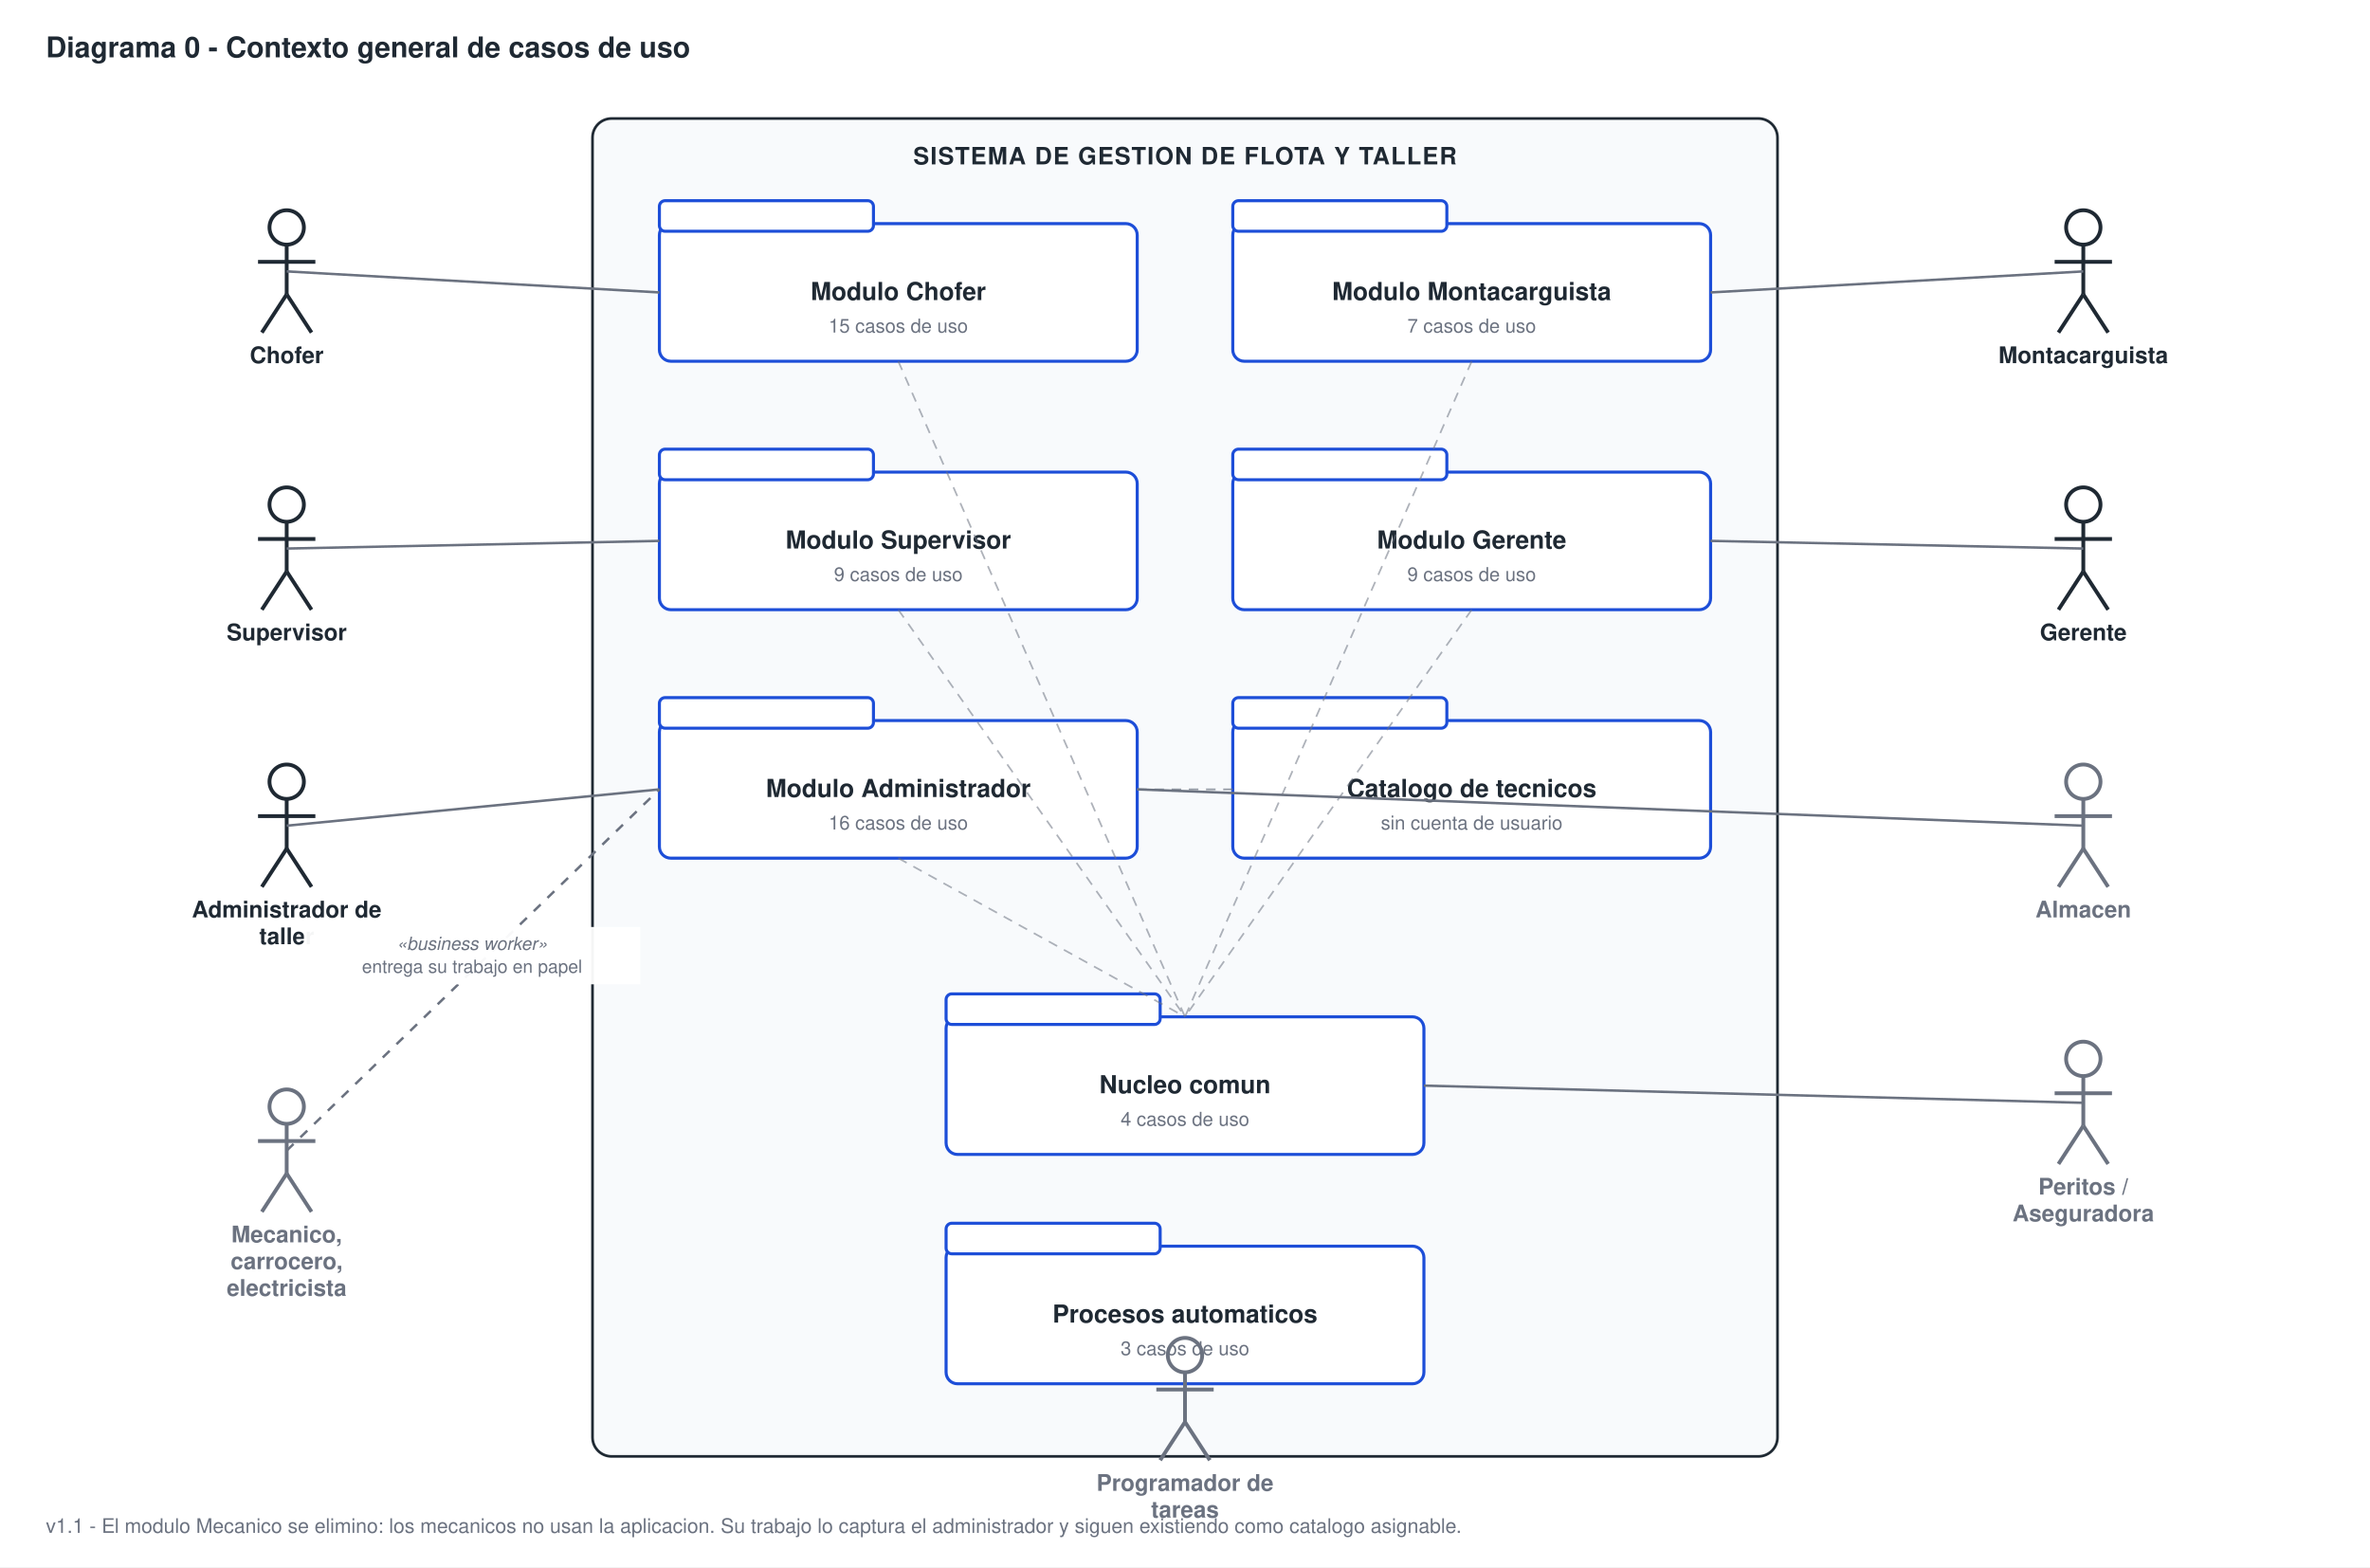
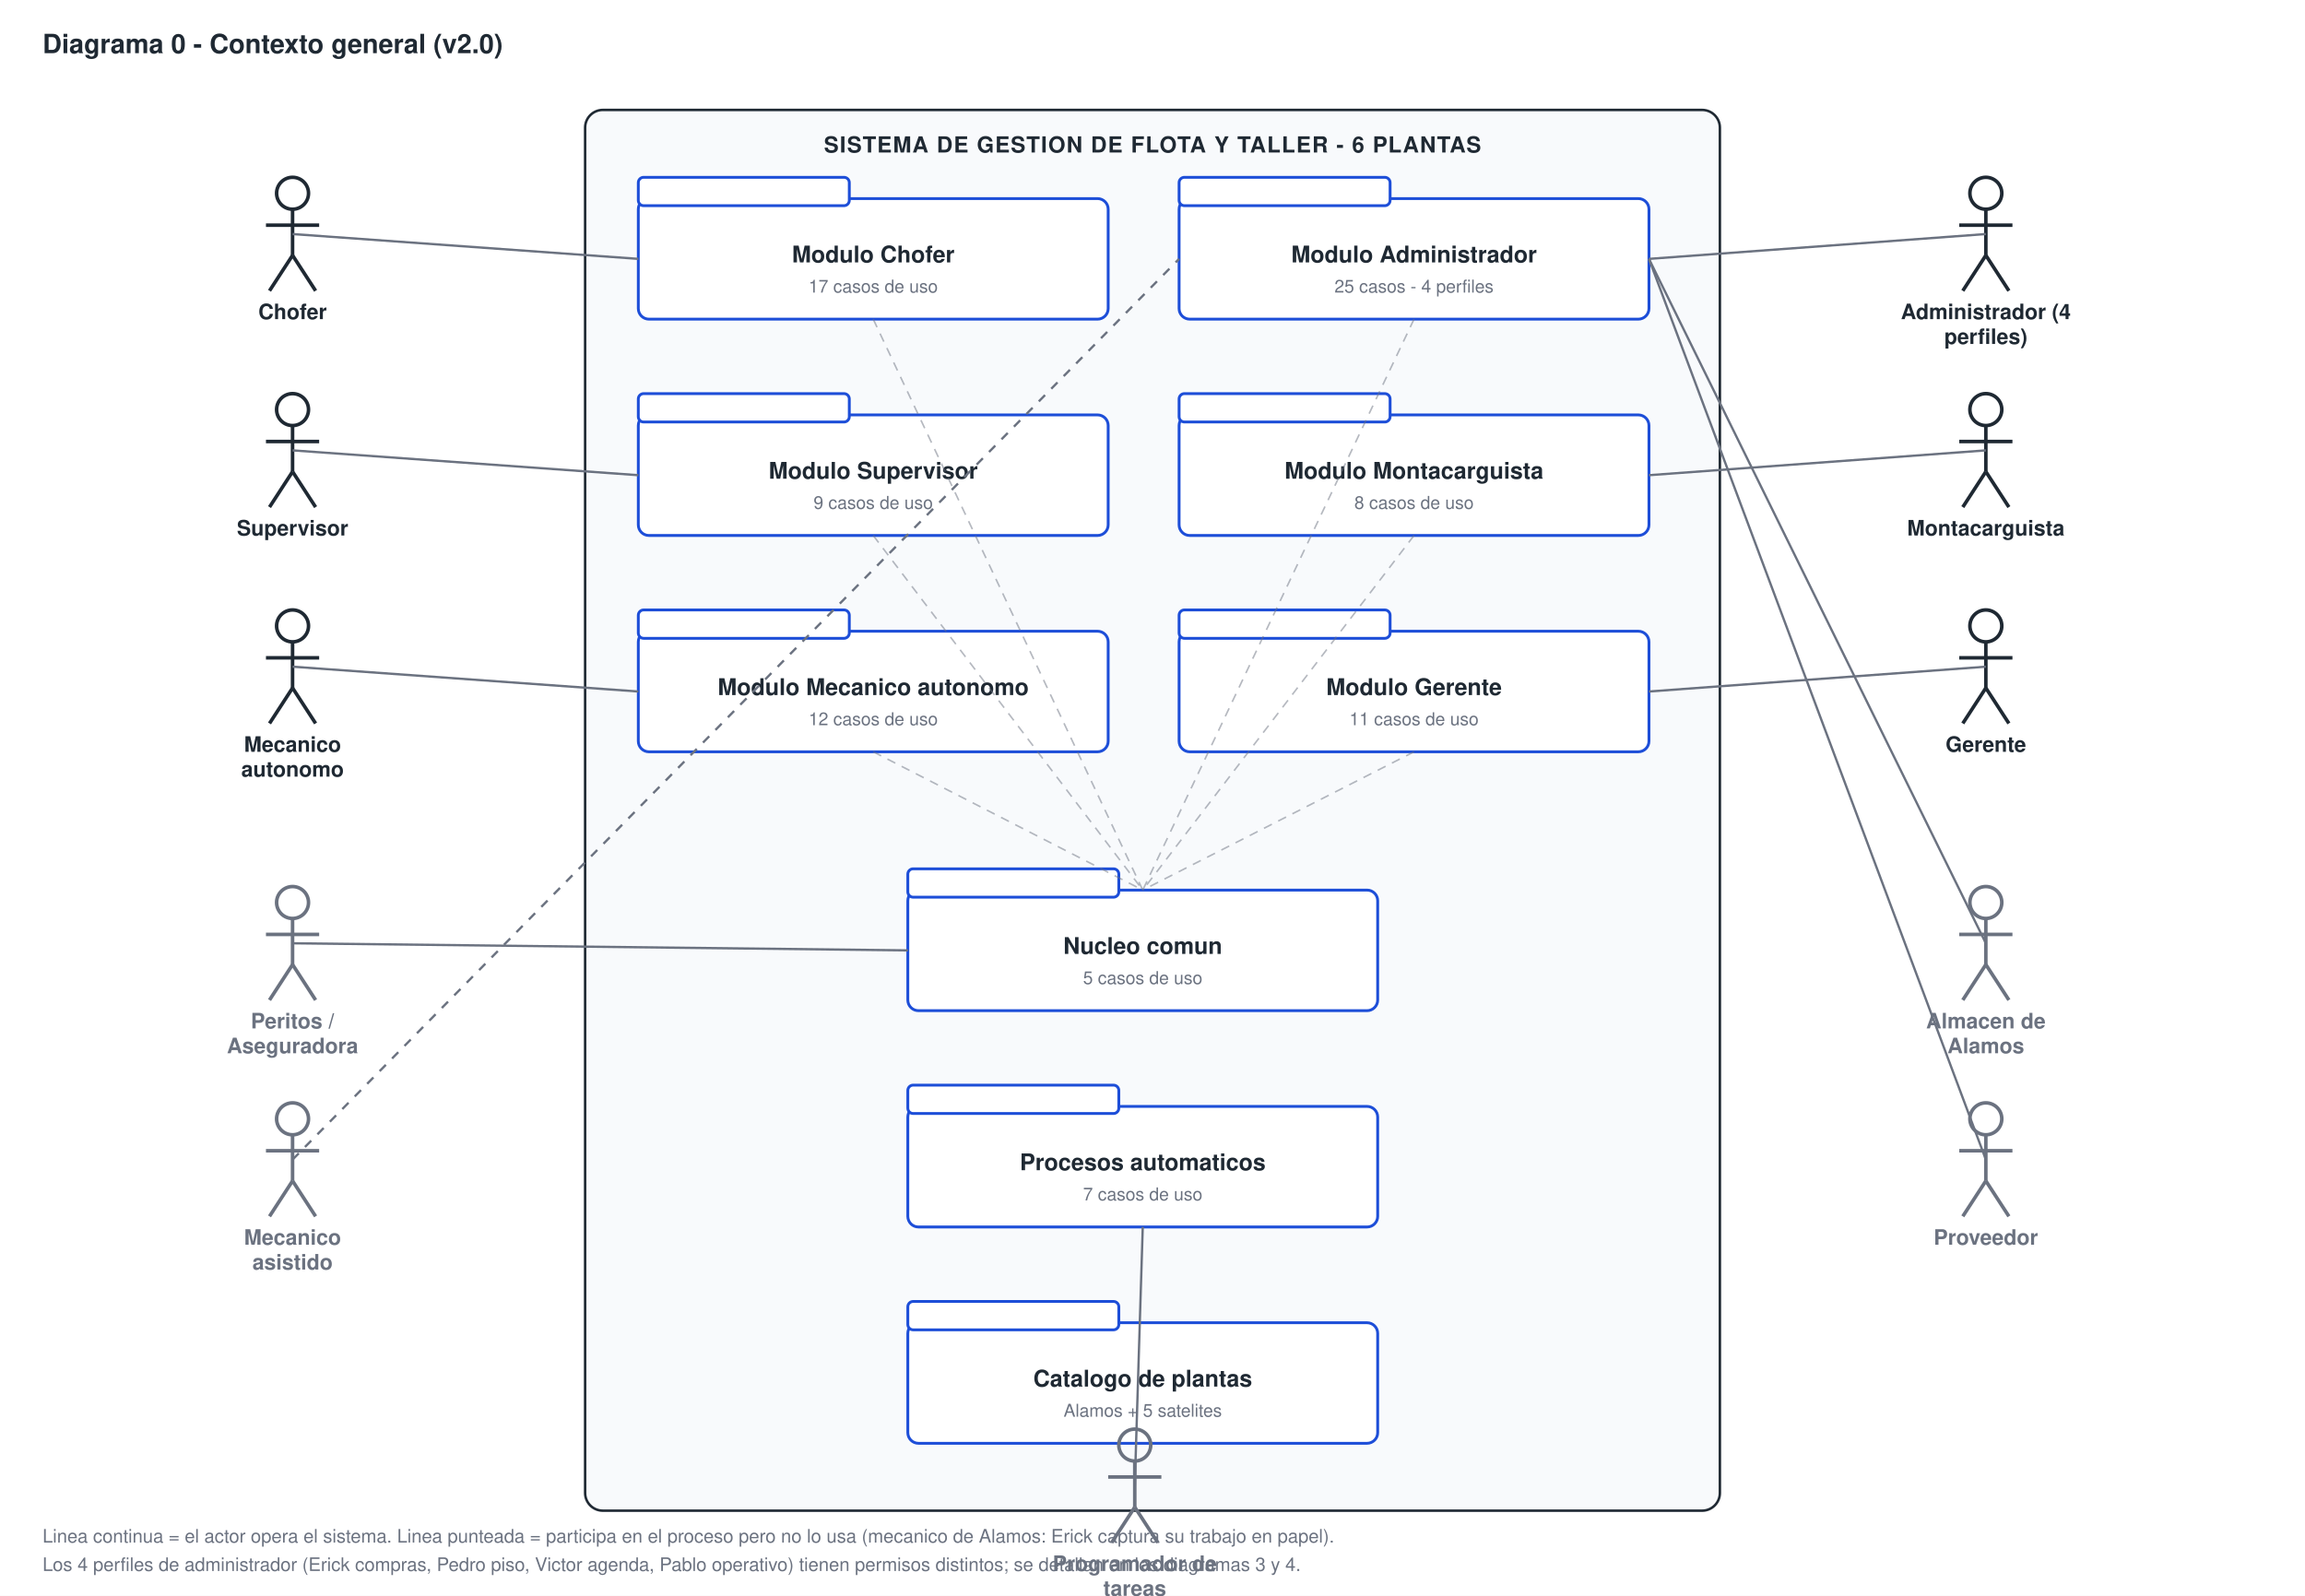
- <svg xmlns="http://www.w3.org/2000/svg" width="1240" height="820" viewBox="0 0 1240 820">
+ <svg xmlns="http://www.w3.org/2000/svg" width="1300" height="900" viewBox="0 0 1300 900">
  <defs>
    <marker id="oarrow" markerWidth="10" markerHeight="10" refX="9" refY="3.5" orient="auto">
      <path d="M0,0 L9,3.5 L0,7" fill="none" stroke="#6b7280" stroke-width="1.2" />
    </marker>
    <marker id="tri" markerWidth="12" markerHeight="12" refX="11" refY="5" orient="auto">
      <path d="M0,0 L11,5 L0,10 Z" fill="#ffffff" stroke="#6b7280" stroke-width="1.2" />
    </marker>
  </defs>
-   <rect width="1240" height="820" fill="#ffffff" />
-   <text x="24" y="30" font-family="Segoe UI, Helvetica, Arial, sans-serif" font-size="15" font-weight="700" fill="#1f2933">Diagrama 0 - Contexto general de casos de uso</text>
-   <rect x="310" y="62" width="620" height="700" rx="10" fill="#f8fafc" stroke="#1f2933" stroke-width="1.4" />
-   <text x="620.0" y="86" font-family="Segoe UI, Helvetica, Arial, sans-serif" font-size="12.5" font-weight="700" fill="#1f2933" text-anchor="middle" letter-spacing="0.6">SISTEMA DE GESTION DE FLOTA Y TALLER</text>
-   <rect x="345" y="117" width="250" height="72" rx="6" fill="#ffffff" stroke="#1d4ed8" stroke-width="1.6" />
-   <rect x="345" y="105" width="112" height="16" rx="3" fill="#ffffff" stroke="#1d4ed8" stroke-width="1.6" />
-   <text x="470" y="157" font-family="Segoe UI, Helvetica, Arial, sans-serif" font-size="13" font-weight="700" fill="#1f2933" text-anchor="middle">Modulo Chofer</text>
-   <text x="470" y="174" font-family="Segoe UI, Helvetica, Arial, sans-serif" font-size="10" fill="#6b7280" text-anchor="middle">15 casos de uso</text>
-   <rect x="345" y="247" width="250" height="72" rx="6" fill="#ffffff" stroke="#1d4ed8" stroke-width="1.6" />
-   <rect x="345" y="235" width="112" height="16" rx="3" fill="#ffffff" stroke="#1d4ed8" stroke-width="1.6" />
-   <text x="470" y="287" font-family="Segoe UI, Helvetica, Arial, sans-serif" font-size="13" font-weight="700" fill="#1f2933" text-anchor="middle">Modulo Supervisor</text>
-   <text x="470" y="304" font-family="Segoe UI, Helvetica, Arial, sans-serif" font-size="10" fill="#6b7280" text-anchor="middle">9 casos de uso</text>
-   <rect x="345" y="377" width="250" height="72" rx="6" fill="#ffffff" stroke="#1d4ed8" stroke-width="1.6" />
-   <rect x="345" y="365" width="112" height="16" rx="3" fill="#ffffff" stroke="#1d4ed8" stroke-width="1.6" />
-   <text x="470" y="417" font-family="Segoe UI, Helvetica, Arial, sans-serif" font-size="13" font-weight="700" fill="#1f2933" text-anchor="middle">Modulo Administrador</text>
-   <text x="470" y="434" font-family="Segoe UI, Helvetica, Arial, sans-serif" font-size="10" fill="#6b7280" text-anchor="middle">16 casos de uso</text>
-   <rect x="645" y="117" width="250" height="72" rx="6" fill="#ffffff" stroke="#1d4ed8" stroke-width="1.6" />
-   <rect x="645" y="105" width="112" height="16" rx="3" fill="#ffffff" stroke="#1d4ed8" stroke-width="1.6" />
-   <text x="770" y="157" font-family="Segoe UI, Helvetica, Arial, sans-serif" font-size="13" font-weight="700" fill="#1f2933" text-anchor="middle">Modulo Montacarguista</text>
-   <text x="770" y="174" font-family="Segoe UI, Helvetica, Arial, sans-serif" font-size="10" fill="#6b7280" text-anchor="middle">7 casos de uso</text>
-   <rect x="645" y="247" width="250" height="72" rx="6" fill="#ffffff" stroke="#1d4ed8" stroke-width="1.6" />
-   <rect x="645" y="235" width="112" height="16" rx="3" fill="#ffffff" stroke="#1d4ed8" stroke-width="1.6" />
-   <text x="770" y="287" font-family="Segoe UI, Helvetica, Arial, sans-serif" font-size="13" font-weight="700" fill="#1f2933" text-anchor="middle">Modulo Gerente</text>
-   <text x="770" y="304" font-family="Segoe UI, Helvetica, Arial, sans-serif" font-size="10" fill="#6b7280" text-anchor="middle">9 casos de uso</text>
-   <rect x="645" y="377" width="250" height="72" rx="6" fill="#ffffff" stroke="#1d4ed8" stroke-width="1.6" />
-   <rect x="645" y="365" width="112" height="16" rx="3" fill="#ffffff" stroke="#1d4ed8" stroke-width="1.6" />
-   <text x="770" y="417" font-family="Segoe UI, Helvetica, Arial, sans-serif" font-size="13" font-weight="700" fill="#1f2933" text-anchor="middle">Catalogo de tecnicos</text>
-   <text x="770" y="434" font-family="Segoe UI, Helvetica, Arial, sans-serif" font-size="10" fill="#6b7280" text-anchor="middle">sin cuenta de usuario</text>
-   <rect x="495" y="532" width="250" height="72" rx="6" fill="#ffffff" stroke="#1d4ed8" stroke-width="1.6" />
-   <rect x="495" y="520" width="112" height="16" rx="3" fill="#ffffff" stroke="#1d4ed8" stroke-width="1.6" />
-   <text x="620" y="572" font-family="Segoe UI, Helvetica, Arial, sans-serif" font-size="13" font-weight="700" fill="#1f2933" text-anchor="middle">Nucleo comun</text>
-   <text x="620" y="589" font-family="Segoe UI, Helvetica, Arial, sans-serif" font-size="10" fill="#6b7280" text-anchor="middle">4 casos de uso</text>
-   <rect x="495" y="652" width="250" height="72" rx="6" fill="#ffffff" stroke="#1d4ed8" stroke-width="1.6" />
-   <rect x="495" y="640" width="112" height="16" rx="3" fill="#ffffff" stroke="#1d4ed8" stroke-width="1.6" />
-   <text x="620" y="692" font-family="Segoe UI, Helvetica, Arial, sans-serif" font-size="13" font-weight="700" fill="#1f2933" text-anchor="middle">Procesos automaticos</text>
-   <text x="620" y="709" font-family="Segoe UI, Helvetica, Arial, sans-serif" font-size="10" fill="#6b7280" text-anchor="middle">3 casos de uso</text>
-   <circle cx="150" cy="119" r="9" fill="none" stroke="#1f2933" stroke-width="2" />
-   <line x1="150" y1="128" x2="150" y2="154" stroke="#1f2933" stroke-width="2" />
-   <line x1="135" y1="137" x2="165" y2="137" stroke="#1f2933" stroke-width="2" />
-   <line x1="150" y1="154" x2="137" y2="174" stroke="#1f2933" stroke-width="2" />
-   <line x1="150" y1="154" x2="163" y2="174" stroke="#1f2933" stroke-width="2" />
-   <text x="150" y="190" font-family="Segoe UI, Helvetica, Arial, sans-serif" font-size="12" font-weight="600" fill="#1f2933" text-anchor="middle">Chofer</text>
-   <circle cx="150" cy="264" r="9" fill="none" stroke="#1f2933" stroke-width="2" />
-   <line x1="150" y1="273" x2="150" y2="299" stroke="#1f2933" stroke-width="2" />
-   <line x1="135" y1="282" x2="165" y2="282" stroke="#1f2933" stroke-width="2" />
-   <line x1="150" y1="299" x2="137" y2="319" stroke="#1f2933" stroke-width="2" />
-   <line x1="150" y1="299" x2="163" y2="319" stroke="#1f2933" stroke-width="2" />
-   <text x="150" y="335" font-family="Segoe UI, Helvetica, Arial, sans-serif" font-size="12" font-weight="600" fill="#1f2933" text-anchor="middle">Supervisor</text>
-   <circle cx="150" cy="409" r="9" fill="none" stroke="#1f2933" stroke-width="2" />
-   <line x1="150" y1="418" x2="150" y2="444" stroke="#1f2933" stroke-width="2" />
-   <line x1="135" y1="427" x2="165" y2="427" stroke="#1f2933" stroke-width="2" />
-   <line x1="150" y1="444" x2="137" y2="464" stroke="#1f2933" stroke-width="2" />
-   <line x1="150" y1="444" x2="163" y2="464" stroke="#1f2933" stroke-width="2" />
-   <text x="150" y="480" font-family="Segoe UI, Helvetica, Arial, sans-serif" font-size="12" font-weight="600" fill="#1f2933" text-anchor="middle">Administrador de</text>
-   <text x="150" y="494" font-family="Segoe UI, Helvetica, Arial, sans-serif" font-size="12" font-weight="600" fill="#1f2933" text-anchor="middle">taller</text>
-   <circle cx="1090" cy="119" r="9" fill="none" stroke="#1f2933" stroke-width="2" />
-   <line x1="1090" y1="128" x2="1090" y2="154" stroke="#1f2933" stroke-width="2" />
-   <line x1="1075" y1="137" x2="1105" y2="137" stroke="#1f2933" stroke-width="2" />
-   <line x1="1090" y1="154" x2="1077" y2="174" stroke="#1f2933" stroke-width="2" />
-   <line x1="1090" y1="154" x2="1103" y2="174" stroke="#1f2933" stroke-width="2" />
-   <text x="1090" y="190" font-family="Segoe UI, Helvetica, Arial, sans-serif" font-size="12" font-weight="600" fill="#1f2933" text-anchor="middle">Montacarguista</text>
-   <circle cx="1090" cy="264" r="9" fill="none" stroke="#1f2933" stroke-width="2" />
-   <line x1="1090" y1="273" x2="1090" y2="299" stroke="#1f2933" stroke-width="2" />
-   <line x1="1075" y1="282" x2="1105" y2="282" stroke="#1f2933" stroke-width="2" />
-   <line x1="1090" y1="299" x2="1077" y2="319" stroke="#1f2933" stroke-width="2" />
-   <line x1="1090" y1="299" x2="1103" y2="319" stroke="#1f2933" stroke-width="2" />
-   <text x="1090" y="335" font-family="Segoe UI, Helvetica, Arial, sans-serif" font-size="12" font-weight="600" fill="#1f2933" text-anchor="middle">Gerente</text>
-   <circle cx="1090" cy="409" r="9" fill="none" stroke="#6b7280" stroke-width="2" />
-   <line x1="1090" y1="418" x2="1090" y2="444" stroke="#6b7280" stroke-width="2" />
-   <line x1="1075" y1="427" x2="1105" y2="427" stroke="#6b7280" stroke-width="2" />
-   <line x1="1090" y1="444" x2="1077" y2="464" stroke="#6b7280" stroke-width="2" />
-   <line x1="1090" y1="444" x2="1103" y2="464" stroke="#6b7280" stroke-width="2" />
-   <text x="1090" y="480" font-family="Segoe UI, Helvetica, Arial, sans-serif" font-size="12" font-weight="600" fill="#6b7280" text-anchor="middle">Almacen</text>
-   <circle cx="1090" cy="554" r="9" fill="none" stroke="#6b7280" stroke-width="2" />
-   <line x1="1090" y1="563" x2="1090" y2="589" stroke="#6b7280" stroke-width="2" />
-   <line x1="1075" y1="572" x2="1105" y2="572" stroke="#6b7280" stroke-width="2" />
-   <line x1="1090" y1="589" x2="1077" y2="609" stroke="#6b7280" stroke-width="2" />
-   <line x1="1090" y1="589" x2="1103" y2="609" stroke="#6b7280" stroke-width="2" />
-   <text x="1090" y="625" font-family="Segoe UI, Helvetica, Arial, sans-serif" font-size="12" font-weight="600" fill="#6b7280" text-anchor="middle">Peritos /</text>
-   <text x="1090" y="639" font-family="Segoe UI, Helvetica, Arial, sans-serif" font-size="12" font-weight="600" fill="#6b7280" text-anchor="middle">Aseguradora</text>
-   <circle cx="150" cy="579" r="9" fill="none" stroke="#6b7280" stroke-width="2" />
-   <line x1="150" y1="588" x2="150" y2="614" stroke="#6b7280" stroke-width="2" />
-   <line x1="135" y1="597" x2="165" y2="597" stroke="#6b7280" stroke-width="2" />
-   <line x1="150" y1="614" x2="137" y2="634" stroke="#6b7280" stroke-width="2" />
-   <line x1="150" y1="614" x2="163" y2="634" stroke="#6b7280" stroke-width="2" />
-   <text x="150" y="650" font-family="Segoe UI, Helvetica, Arial, sans-serif" font-size="12" font-weight="600" fill="#6b7280" text-anchor="middle">Mecanico,</text>
-   <text x="150" y="664" font-family="Segoe UI, Helvetica, Arial, sans-serif" font-size="12" font-weight="600" fill="#6b7280" text-anchor="middle">carrocero,</text>
-   <text x="150" y="678" font-family="Segoe UI, Helvetica, Arial, sans-serif" font-size="12" font-weight="600" fill="#6b7280" text-anchor="middle">electricista</text>
-   <circle cx="620" cy="709" r="9" fill="none" stroke="#6b7280" stroke-width="2" />
-   <line x1="620" y1="718" x2="620" y2="744" stroke="#6b7280" stroke-width="2" />
-   <line x1="605" y1="727" x2="635" y2="727" stroke="#6b7280" stroke-width="2" />
-   <line x1="620" y1="744" x2="607" y2="764" stroke="#6b7280" stroke-width="2" />
-   <line x1="620" y1="744" x2="633" y2="764" stroke="#6b7280" stroke-width="2" />
-   <text x="620" y="780" font-family="Segoe UI, Helvetica, Arial, sans-serif" font-size="12" font-weight="600" fill="#6b7280" text-anchor="middle">Programador de</text>
-   <text x="620" y="794" font-family="Segoe UI, Helvetica, Arial, sans-serif" font-size="12" font-weight="600" fill="#6b7280" text-anchor="middle">tareas</text>
-   <line x1="150" y1="142" x2="345" y2="153" stroke="#6b7280" stroke-width="1.3" />
-   <line x1="150" y1="287" x2="345" y2="283" stroke="#6b7280" stroke-width="1.3" />
-   <line x1="150" y1="432" x2="345" y2="413" stroke="#6b7280" stroke-width="1.3" />
-   <line x1="1090" y1="142" x2="895" y2="153" stroke="#6b7280" stroke-width="1.3" />
-   <line x1="1090" y1="287" x2="895" y2="283" stroke="#6b7280" stroke-width="1.3" />
-   <line x1="1090" y1="432" x2="595" y2="413" stroke="#6b7280" stroke-width="1.3" />
-   <line x1="1090" y1="577" x2="745" y2="568" stroke="#6b7280" stroke-width="1.3" />
-   <line x1="150" y1="602" x2="345" y2="413" stroke="#6b7280" stroke-width="1.3" stroke-dasharray="5 5" />
-   <rect x="159" y="485" width="176" height="30" fill="#ffffff" opacity="0.95" />
-   <text x="247" y="497" font-family="Segoe UI, Helvetica, Arial, sans-serif" font-size="9.5" fill="#6b7280" text-anchor="middle" font-style="italic">«business worker»</text>
-   <text x="247" y="509" font-family="Segoe UI, Helvetica, Arial, sans-serif" font-size="9.5" fill="#6b7280" text-anchor="middle">entrega su trabajo en papel</text>
-   <line x1="620" y1="732" x2="620" y2="724" stroke="#6b7280" stroke-width="1.3" />
-   <line x1="470" y1="189" x2="620" y2="532" stroke="#6b7280" stroke-width="0.9" stroke-dasharray="5 4" opacity="0.55" />
-   <line x1="470" y1="319" x2="620" y2="532" stroke="#6b7280" stroke-width="0.9" stroke-dasharray="5 4" opacity="0.55" />
-   <line x1="470" y1="449" x2="620" y2="532" stroke="#6b7280" stroke-width="0.9" stroke-dasharray="5 4" opacity="0.55" />
-   <line x1="770" y1="189" x2="620" y2="532" stroke="#6b7280" stroke-width="0.9" stroke-dasharray="5 4" opacity="0.55" />
-   <line x1="770" y1="319" x2="620" y2="532" stroke="#6b7280" stroke-width="0.9" stroke-dasharray="5 4" opacity="0.55" />
-   <line x1="595" y1="413" x2="645" y2="413" stroke="#6b7280" stroke-width="0.9" stroke-dasharray="5 4" opacity="0.7" />
-   <text x="24" y="802" font-family="Segoe UI, Helvetica, Arial, sans-serif" font-size="10.5" fill="#6b7280">v1.1 - El modulo Mecanico se elimino: los mecanicos no usan la aplicacion. Su trabajo lo captura el administrador y siguen existiendo como catalogo asignable.</text>
+   <rect width="1300" height="900" fill="#ffffff" />
+   <text x="24" y="30" font-family="Segoe UI, Helvetica, Arial, sans-serif" font-size="15" font-weight="700" fill="#1f2933">Diagrama 0 - Contexto general (v2.0)</text>
+   <rect x="330" y="62" width="640" height="790" rx="10" fill="#f8fafc" stroke="#1f2933" stroke-width="1.4" />
+   <text x="650.0" y="86" font-family="Segoe UI, Helvetica, Arial, sans-serif" font-size="12.5" font-weight="700" fill="#1f2933" text-anchor="middle" letter-spacing="0.6">SISTEMA DE GESTION DE FLOTA Y TALLER  -  6 PLANTAS</text>
+   <rect x="360" y="112" width="265" height="68" rx="6" fill="#ffffff" stroke="#1d4ed8" stroke-width="1.6" />
+   <rect x="360" y="100" width="119" height="16" rx="3" fill="#ffffff" stroke="#1d4ed8" stroke-width="1.6" />
+   <text x="492.5" y="148.0" font-family="Segoe UI, Helvetica, Arial, sans-serif" font-size="13" font-weight="700" fill="#1f2933" text-anchor="middle">Modulo Chofer</text>
+   <text x="492.5" y="165.0" font-family="Segoe UI, Helvetica, Arial, sans-serif" font-size="10" fill="#6b7280" text-anchor="middle">17 casos de uso</text>
+   <rect x="360" y="234" width="265" height="68" rx="6" fill="#ffffff" stroke="#1d4ed8" stroke-width="1.6" />
+   <rect x="360" y="222" width="119" height="16" rx="3" fill="#ffffff" stroke="#1d4ed8" stroke-width="1.6" />
+   <text x="492.5" y="270.0" font-family="Segoe UI, Helvetica, Arial, sans-serif" font-size="13" font-weight="700" fill="#1f2933" text-anchor="middle">Modulo Supervisor</text>
+   <text x="492.5" y="287.0" font-family="Segoe UI, Helvetica, Arial, sans-serif" font-size="10" fill="#6b7280" text-anchor="middle">9 casos de uso</text>
+   <rect x="360" y="356" width="265" height="68" rx="6" fill="#ffffff" stroke="#1d4ed8" stroke-width="1.6" />
+   <rect x="360" y="344" width="119" height="16" rx="3" fill="#ffffff" stroke="#1d4ed8" stroke-width="1.6" />
+   <text x="492.5" y="392.0" font-family="Segoe UI, Helvetica, Arial, sans-serif" font-size="13" font-weight="700" fill="#1f2933" text-anchor="middle">Modulo Mecanico autonomo</text>
+   <text x="492.5" y="409.0" font-family="Segoe UI, Helvetica, Arial, sans-serif" font-size="10" fill="#6b7280" text-anchor="middle">12 casos de uso</text>
+   <rect x="665" y="112" width="265" height="68" rx="6" fill="#ffffff" stroke="#1d4ed8" stroke-width="1.6" />
+   <rect x="665" y="100" width="119" height="16" rx="3" fill="#ffffff" stroke="#1d4ed8" stroke-width="1.6" />
+   <text x="797.5" y="148.0" font-family="Segoe UI, Helvetica, Arial, sans-serif" font-size="13" font-weight="700" fill="#1f2933" text-anchor="middle">Modulo Administrador</text>
+   <text x="797.5" y="165.0" font-family="Segoe UI, Helvetica, Arial, sans-serif" font-size="10" fill="#6b7280" text-anchor="middle">25 casos - 4 perfiles</text>
+   <rect x="665" y="234" width="265" height="68" rx="6" fill="#ffffff" stroke="#1d4ed8" stroke-width="1.6" />
+   <rect x="665" y="222" width="119" height="16" rx="3" fill="#ffffff" stroke="#1d4ed8" stroke-width="1.6" />
+   <text x="797.5" y="270.0" font-family="Segoe UI, Helvetica, Arial, sans-serif" font-size="13" font-weight="700" fill="#1f2933" text-anchor="middle">Modulo Montacarguista</text>
+   <text x="797.5" y="287.0" font-family="Segoe UI, Helvetica, Arial, sans-serif" font-size="10" fill="#6b7280" text-anchor="middle">8 casos de uso</text>
+   <rect x="665" y="356" width="265" height="68" rx="6" fill="#ffffff" stroke="#1d4ed8" stroke-width="1.6" />
+   <rect x="665" y="344" width="119" height="16" rx="3" fill="#ffffff" stroke="#1d4ed8" stroke-width="1.6" />
+   <text x="797.5" y="392.0" font-family="Segoe UI, Helvetica, Arial, sans-serif" font-size="13" font-weight="700" fill="#1f2933" text-anchor="middle">Modulo Gerente</text>
+   <text x="797.5" y="409.0" font-family="Segoe UI, Helvetica, Arial, sans-serif" font-size="10" fill="#6b7280" text-anchor="middle">11 casos de uso</text>
+   <rect x="512" y="502" width="265" height="68" rx="6" fill="#ffffff" stroke="#1d4ed8" stroke-width="1.6" />
+   <rect x="512" y="490" width="119" height="16" rx="3" fill="#ffffff" stroke="#1d4ed8" stroke-width="1.6" />
+   <text x="644.5" y="538.0" font-family="Segoe UI, Helvetica, Arial, sans-serif" font-size="13" font-weight="700" fill="#1f2933" text-anchor="middle">Nucleo comun</text>
+   <text x="644.5" y="555.0" font-family="Segoe UI, Helvetica, Arial, sans-serif" font-size="10" fill="#6b7280" text-anchor="middle">5 casos de uso</text>
+   <rect x="512" y="624" width="265" height="68" rx="6" fill="#ffffff" stroke="#1d4ed8" stroke-width="1.6" />
+   <rect x="512" y="612" width="119" height="16" rx="3" fill="#ffffff" stroke="#1d4ed8" stroke-width="1.6" />
+   <text x="644.5" y="660.0" font-family="Segoe UI, Helvetica, Arial, sans-serif" font-size="13" font-weight="700" fill="#1f2933" text-anchor="middle">Procesos automaticos</text>
+   <text x="644.5" y="677.0" font-family="Segoe UI, Helvetica, Arial, sans-serif" font-size="10" fill="#6b7280" text-anchor="middle">7 casos de uso</text>
+   <rect x="512" y="746" width="265" height="68" rx="6" fill="#ffffff" stroke="#1d4ed8" stroke-width="1.6" />
+   <rect x="512" y="734" width="119" height="16" rx="3" fill="#ffffff" stroke="#1d4ed8" stroke-width="1.6" />
+   <text x="644.5" y="782.0" font-family="Segoe UI, Helvetica, Arial, sans-serif" font-size="13" font-weight="700" fill="#1f2933" text-anchor="middle">Catalogo de plantas</text>
+   <text x="644.5" y="799.0" font-family="Segoe UI, Helvetica, Arial, sans-serif" font-size="10" fill="#6b7280" text-anchor="middle">Alamos + 5 satelites</text>
+   <circle cx="165" cy="109" r="9" fill="none" stroke="#1f2933" stroke-width="2" />
+   <line x1="165" y1="118" x2="165" y2="144" stroke="#1f2933" stroke-width="2" />
+   <line x1="150" y1="127" x2="180" y2="127" stroke="#1f2933" stroke-width="2" />
+   <line x1="165" y1="144" x2="152" y2="164" stroke="#1f2933" stroke-width="2" />
+   <line x1="165" y1="144" x2="178" y2="164" stroke="#1f2933" stroke-width="2" />
+   <text x="165" y="180" font-family="Segoe UI, Helvetica, Arial, sans-serif" font-size="12" font-weight="600" fill="#1f2933" text-anchor="middle">Chofer</text>
+   <circle cx="165" cy="231" r="9" fill="none" stroke="#1f2933" stroke-width="2" />
+   <line x1="165" y1="240" x2="165" y2="266" stroke="#1f2933" stroke-width="2" />
+   <line x1="150" y1="249" x2="180" y2="249" stroke="#1f2933" stroke-width="2" />
+   <line x1="165" y1="266" x2="152" y2="286" stroke="#1f2933" stroke-width="2" />
+   <line x1="165" y1="266" x2="178" y2="286" stroke="#1f2933" stroke-width="2" />
+   <text x="165" y="302" font-family="Segoe UI, Helvetica, Arial, sans-serif" font-size="12" font-weight="600" fill="#1f2933" text-anchor="middle">Supervisor</text>
+   <circle cx="165" cy="353" r="9" fill="none" stroke="#1f2933" stroke-width="2" />
+   <line x1="165" y1="362" x2="165" y2="388" stroke="#1f2933" stroke-width="2" />
+   <line x1="150" y1="371" x2="180" y2="371" stroke="#1f2933" stroke-width="2" />
+   <line x1="165" y1="388" x2="152" y2="408" stroke="#1f2933" stroke-width="2" />
+   <line x1="165" y1="388" x2="178" y2="408" stroke="#1f2933" stroke-width="2" />
+   <text x="165" y="424" font-family="Segoe UI, Helvetica, Arial, sans-serif" font-size="12" font-weight="600" fill="#1f2933" text-anchor="middle">Mecanico</text>
+   <text x="165" y="438" font-family="Segoe UI, Helvetica, Arial, sans-serif" font-size="12" font-weight="600" fill="#1f2933" text-anchor="middle">autonomo</text>
+   <circle cx="165" cy="509" r="9" fill="none" stroke="#6b7280" stroke-width="2" />
+   <line x1="165" y1="518" x2="165" y2="544" stroke="#6b7280" stroke-width="2" />
+   <line x1="150" y1="527" x2="180" y2="527" stroke="#6b7280" stroke-width="2" />
+   <line x1="165" y1="544" x2="152" y2="564" stroke="#6b7280" stroke-width="2" />
+   <line x1="165" y1="544" x2="178" y2="564" stroke="#6b7280" stroke-width="2" />
+   <text x="165" y="580" font-family="Segoe UI, Helvetica, Arial, sans-serif" font-size="12" font-weight="600" fill="#6b7280" text-anchor="middle">Peritos /</text>
+   <text x="165" y="594" font-family="Segoe UI, Helvetica, Arial, sans-serif" font-size="12" font-weight="600" fill="#6b7280" text-anchor="middle">Aseguradora</text>
+   <circle cx="1120" cy="109" r="9" fill="none" stroke="#1f2933" stroke-width="2" />
+   <line x1="1120" y1="118" x2="1120" y2="144" stroke="#1f2933" stroke-width="2" />
+   <line x1="1105" y1="127" x2="1135" y2="127" stroke="#1f2933" stroke-width="2" />
+   <line x1="1120" y1="144" x2="1107" y2="164" stroke="#1f2933" stroke-width="2" />
+   <line x1="1120" y1="144" x2="1133" y2="164" stroke="#1f2933" stroke-width="2" />
+   <text x="1120" y="180" font-family="Segoe UI, Helvetica, Arial, sans-serif" font-size="12" font-weight="600" fill="#1f2933" text-anchor="middle">Administrador (4</text>
+   <text x="1120" y="194" font-family="Segoe UI, Helvetica, Arial, sans-serif" font-size="12" font-weight="600" fill="#1f2933" text-anchor="middle">perfiles)</text>
+   <circle cx="1120" cy="231" r="9" fill="none" stroke="#1f2933" stroke-width="2" />
+   <line x1="1120" y1="240" x2="1120" y2="266" stroke="#1f2933" stroke-width="2" />
+   <line x1="1105" y1="249" x2="1135" y2="249" stroke="#1f2933" stroke-width="2" />
+   <line x1="1120" y1="266" x2="1107" y2="286" stroke="#1f2933" stroke-width="2" />
+   <line x1="1120" y1="266" x2="1133" y2="286" stroke="#1f2933" stroke-width="2" />
+   <text x="1120" y="302" font-family="Segoe UI, Helvetica, Arial, sans-serif" font-size="12" font-weight="600" fill="#1f2933" text-anchor="middle">Montacarguista</text>
+   <circle cx="1120" cy="353" r="9" fill="none" stroke="#1f2933" stroke-width="2" />
+   <line x1="1120" y1="362" x2="1120" y2="388" stroke="#1f2933" stroke-width="2" />
+   <line x1="1105" y1="371" x2="1135" y2="371" stroke="#1f2933" stroke-width="2" />
+   <line x1="1120" y1="388" x2="1107" y2="408" stroke="#1f2933" stroke-width="2" />
+   <line x1="1120" y1="388" x2="1133" y2="408" stroke="#1f2933" stroke-width="2" />
+   <text x="1120" y="424" font-family="Segoe UI, Helvetica, Arial, sans-serif" font-size="12" font-weight="600" fill="#1f2933" text-anchor="middle">Gerente</text>
+   <circle cx="1120" cy="509" r="9" fill="none" stroke="#6b7280" stroke-width="2" />
+   <line x1="1120" y1="518" x2="1120" y2="544" stroke="#6b7280" stroke-width="2" />
+   <line x1="1105" y1="527" x2="1135" y2="527" stroke="#6b7280" stroke-width="2" />
+   <line x1="1120" y1="544" x2="1107" y2="564" stroke="#6b7280" stroke-width="2" />
+   <line x1="1120" y1="544" x2="1133" y2="564" stroke="#6b7280" stroke-width="2" />
+   <text x="1120" y="580" font-family="Segoe UI, Helvetica, Arial, sans-serif" font-size="12" font-weight="600" fill="#6b7280" text-anchor="middle">Almacen de</text>
+   <text x="1120" y="594" font-family="Segoe UI, Helvetica, Arial, sans-serif" font-size="12" font-weight="600" fill="#6b7280" text-anchor="middle">Alamos</text>
+   <circle cx="1120" cy="631" r="9" fill="none" stroke="#6b7280" stroke-width="2" />
+   <line x1="1120" y1="640" x2="1120" y2="666" stroke="#6b7280" stroke-width="2" />
+   <line x1="1105" y1="649" x2="1135" y2="649" stroke="#6b7280" stroke-width="2" />
+   <line x1="1120" y1="666" x2="1107" y2="686" stroke="#6b7280" stroke-width="2" />
+   <line x1="1120" y1="666" x2="1133" y2="686" stroke="#6b7280" stroke-width="2" />
+   <text x="1120" y="702" font-family="Segoe UI, Helvetica, Arial, sans-serif" font-size="12" font-weight="600" fill="#6b7280" text-anchor="middle">Proveedor</text>
+   <circle cx="165" cy="631" r="9" fill="none" stroke="#6b7280" stroke-width="2" />
+   <line x1="165" y1="640" x2="165" y2="666" stroke="#6b7280" stroke-width="2" />
+   <line x1="150" y1="649" x2="180" y2="649" stroke="#6b7280" stroke-width="2" />
+   <line x1="165" y1="666" x2="152" y2="686" stroke="#6b7280" stroke-width="2" />
+   <line x1="165" y1="666" x2="178" y2="686" stroke="#6b7280" stroke-width="2" />
+   <text x="165" y="702" font-family="Segoe UI, Helvetica, Arial, sans-serif" font-size="12" font-weight="600" fill="#6b7280" text-anchor="middle">Mecanico</text>
+   <text x="165" y="716" font-family="Segoe UI, Helvetica, Arial, sans-serif" font-size="12" font-weight="600" fill="#6b7280" text-anchor="middle">asistido</text>
+   <circle cx="640" cy="815" r="9" fill="none" stroke="#6b7280" stroke-width="2" />
+   <line x1="640" y1="824" x2="640" y2="850" stroke="#6b7280" stroke-width="2" />
+   <line x1="625" y1="833" x2="655" y2="833" stroke="#6b7280" stroke-width="2" />
+   <line x1="640" y1="850" x2="627" y2="870" stroke="#6b7280" stroke-width="2" />
+   <line x1="640" y1="850" x2="653" y2="870" stroke="#6b7280" stroke-width="2" />
+   <text x="640" y="886" font-family="Segoe UI, Helvetica, Arial, sans-serif" font-size="12" font-weight="600" fill="#6b7280" text-anchor="middle">Programador de</text>
+   <text x="640" y="900" font-family="Segoe UI, Helvetica, Arial, sans-serif" font-size="12" font-weight="600" fill="#6b7280" text-anchor="middle">tareas</text>
+   <line x1="165" y1="132" x2="360" y2="146.0" stroke="#6b7280" stroke-width="1.3" />
+   <line x1="165" y1="254" x2="360" y2="268.0" stroke="#6b7280" stroke-width="1.3" />
+   <line x1="165" y1="376" x2="360" y2="390.0" stroke="#6b7280" stroke-width="1.3" />
+   <line x1="1120" y1="132" x2="930" y2="146.0" stroke="#6b7280" stroke-width="1.3" />
+   <line x1="1120" y1="254" x2="930" y2="268.0" stroke="#6b7280" stroke-width="1.3" />
+   <line x1="1120" y1="376" x2="930" y2="390.0" stroke="#6b7280" stroke-width="1.3" />
+   <line x1="165" y1="532" x2="512" y2="536.0" stroke="#6b7280" stroke-width="1.3" />
+   <line x1="1120" y1="532" x2="930" y2="146.0" stroke="#6b7280" stroke-width="1.3" />
+   <line x1="1120" y1="654" x2="930" y2="146.0" stroke="#6b7280" stroke-width="1.3" />
+   <line x1="165" y1="654" x2="665" y2="146.0" stroke="#6b7280" stroke-width="1.3" stroke-dasharray="5 5" />
+   <line x1="640" y1="838" x2="644.5" y2="692.0" stroke="#6b7280" stroke-width="1.3" />
+   <line x1="492.5" y1="180.0" x2="644.5" y2="502.0" stroke="#6b7280" stroke-width="0.9" stroke-dasharray="5 4" opacity="0.5" />
+   <line x1="492.5" y1="302.0" x2="644.5" y2="502.0" stroke="#6b7280" stroke-width="0.9" stroke-dasharray="5 4" opacity="0.5" />
+   <line x1="492.5" y1="424.0" x2="644.5" y2="502.0" stroke="#6b7280" stroke-width="0.9" stroke-dasharray="5 4" opacity="0.5" />
+   <line x1="797.5" y1="180.0" x2="644.5" y2="502.0" stroke="#6b7280" stroke-width="0.9" stroke-dasharray="5 4" opacity="0.5" />
+   <line x1="797.5" y1="302.0" x2="644.5" y2="502.0" stroke="#6b7280" stroke-width="0.9" stroke-dasharray="5 4" opacity="0.5" />
+   <line x1="797.5" y1="424.0" x2="644.5" y2="502.0" stroke="#6b7280" stroke-width="0.9" stroke-dasharray="5 4" opacity="0.5" />
+   <text x="24" y="870" font-family="Segoe UI, Helvetica, Arial, sans-serif" font-size="10.5" fill="#6b7280">Linea continua = el actor opera el sistema. Linea punteada = participa en el proceso pero no lo usa (mecanico de Alamos: Erick captura su trabajo en papel).</text>
+   <text x="24" y="886" font-family="Segoe UI, Helvetica, Arial, sans-serif" font-size="10.5" fill="#6b7280">Los 4 perfiles de administrador (Erick compras, Pedro piso, Victor agenda, Pablo operativo) tienen permisos distintos; se detallan en los diagramas 3 y 4.</text>
</svg>
